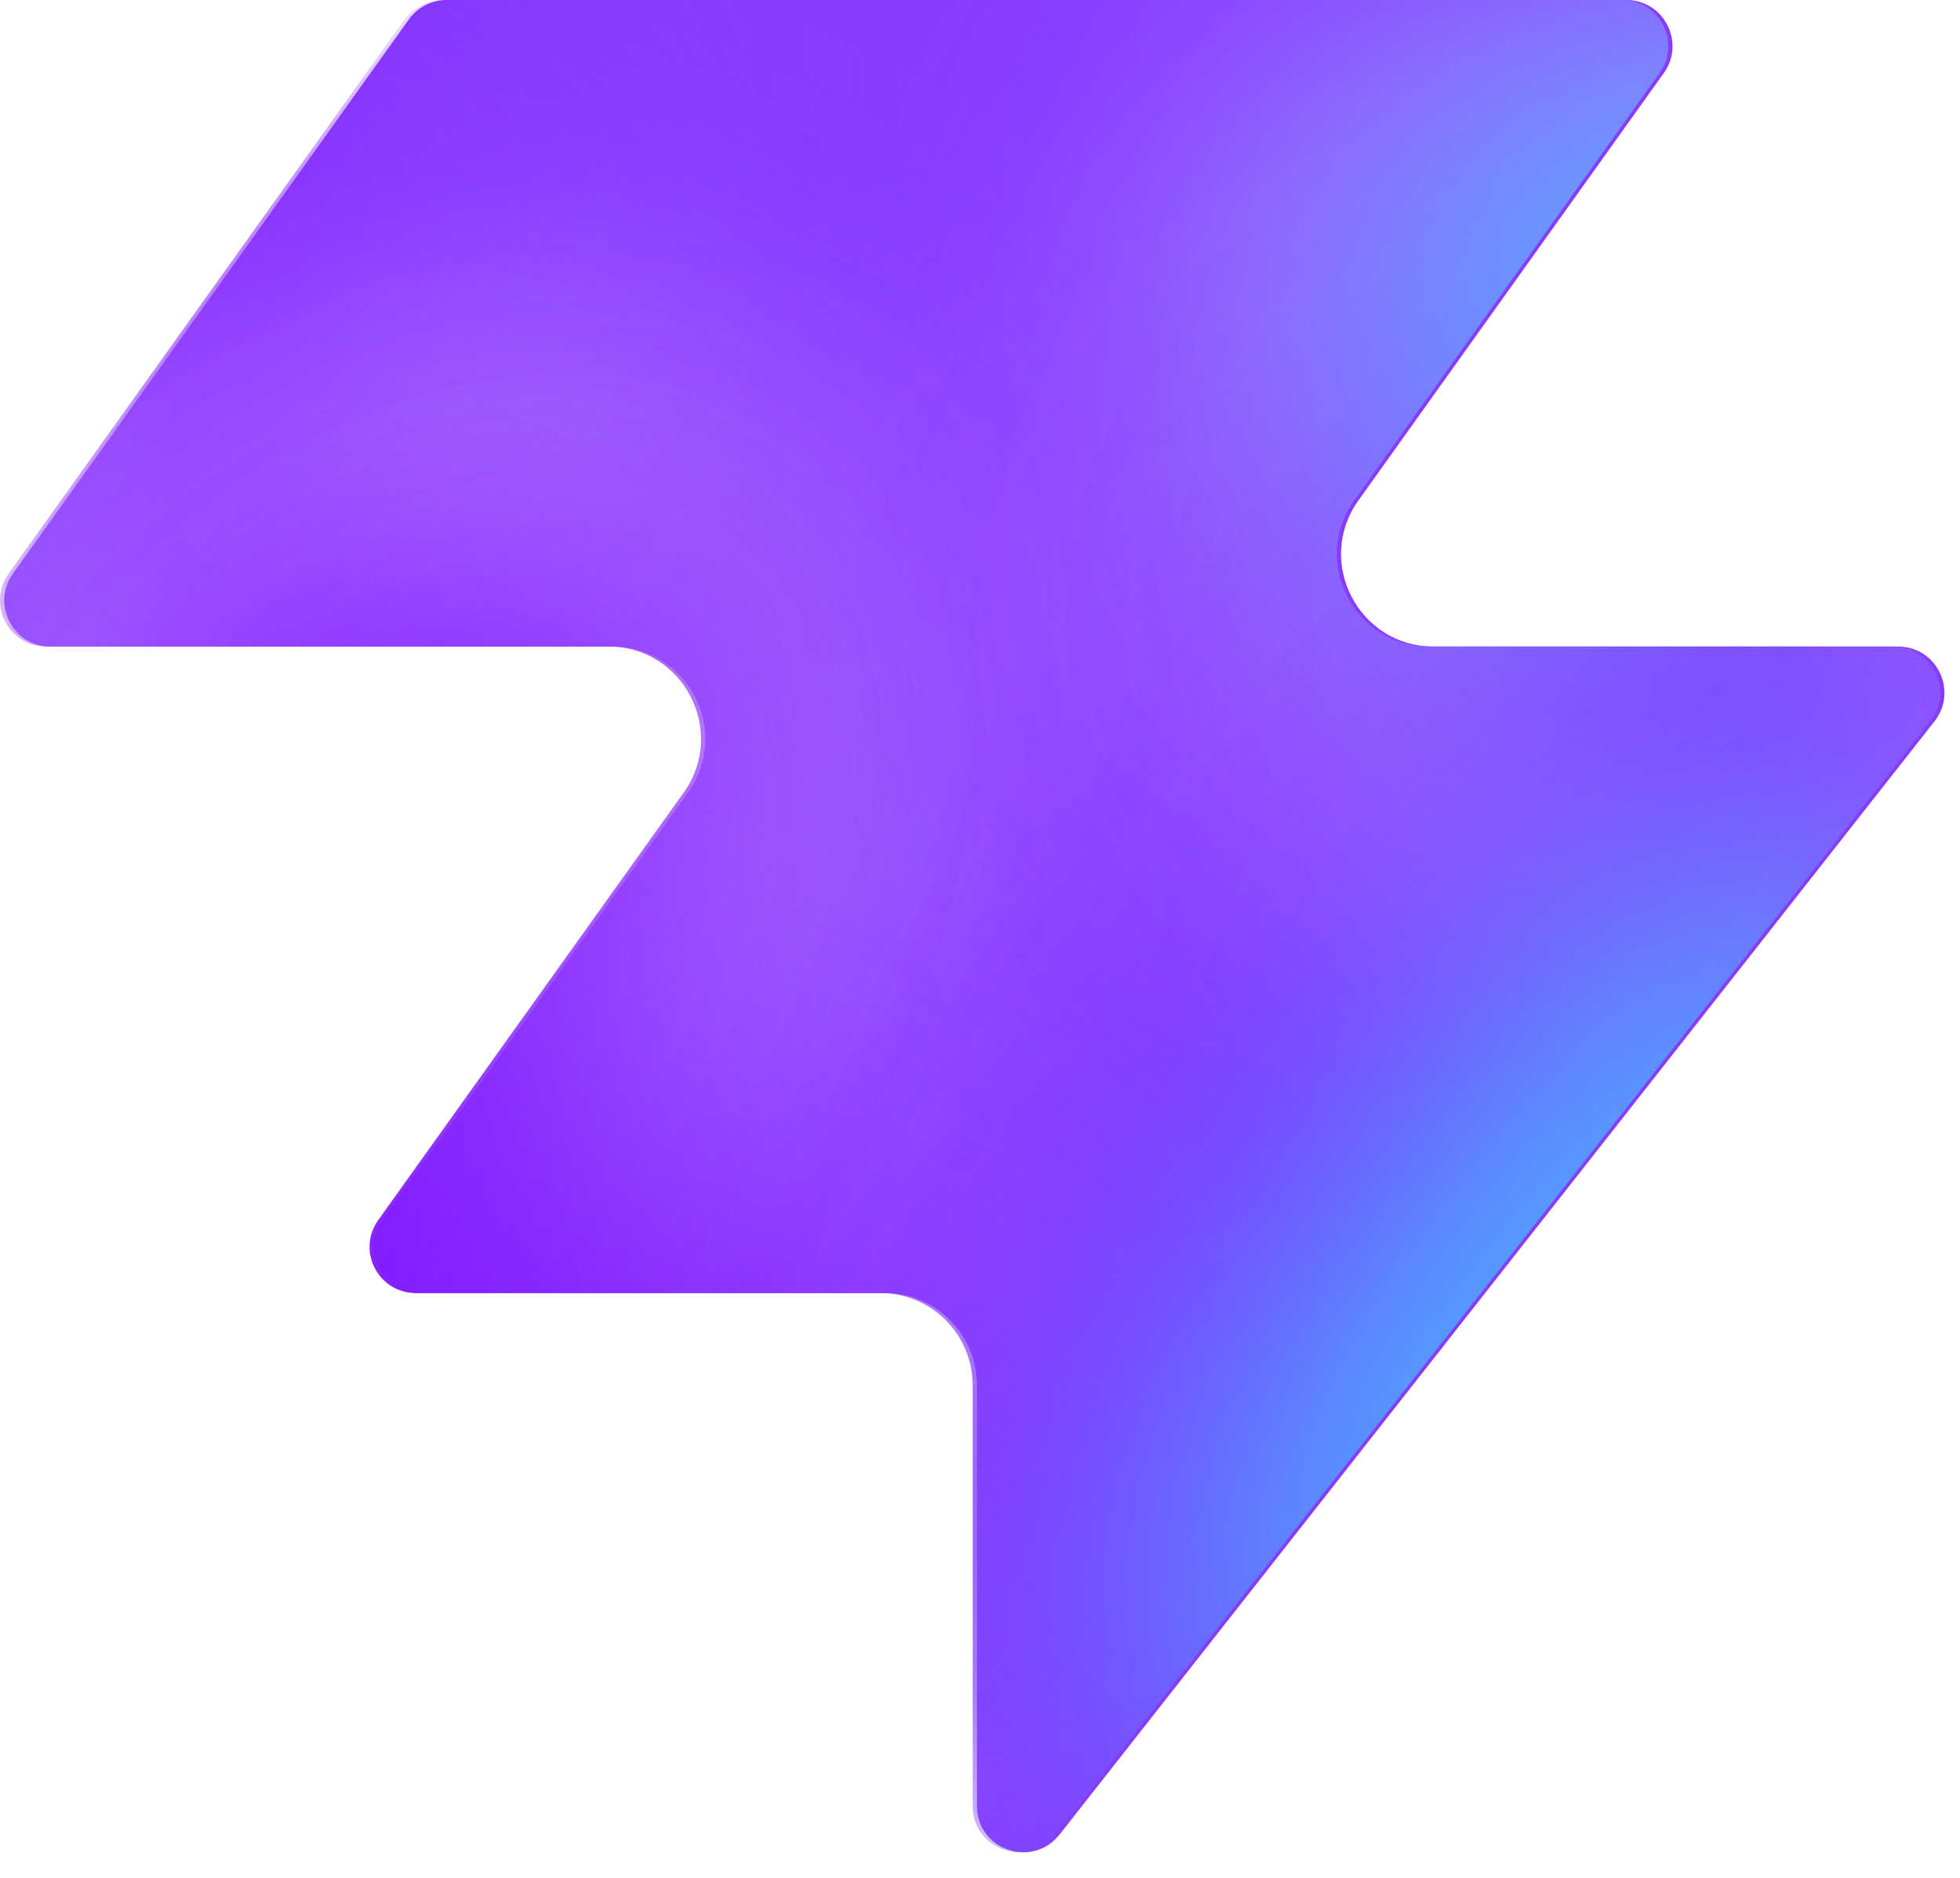
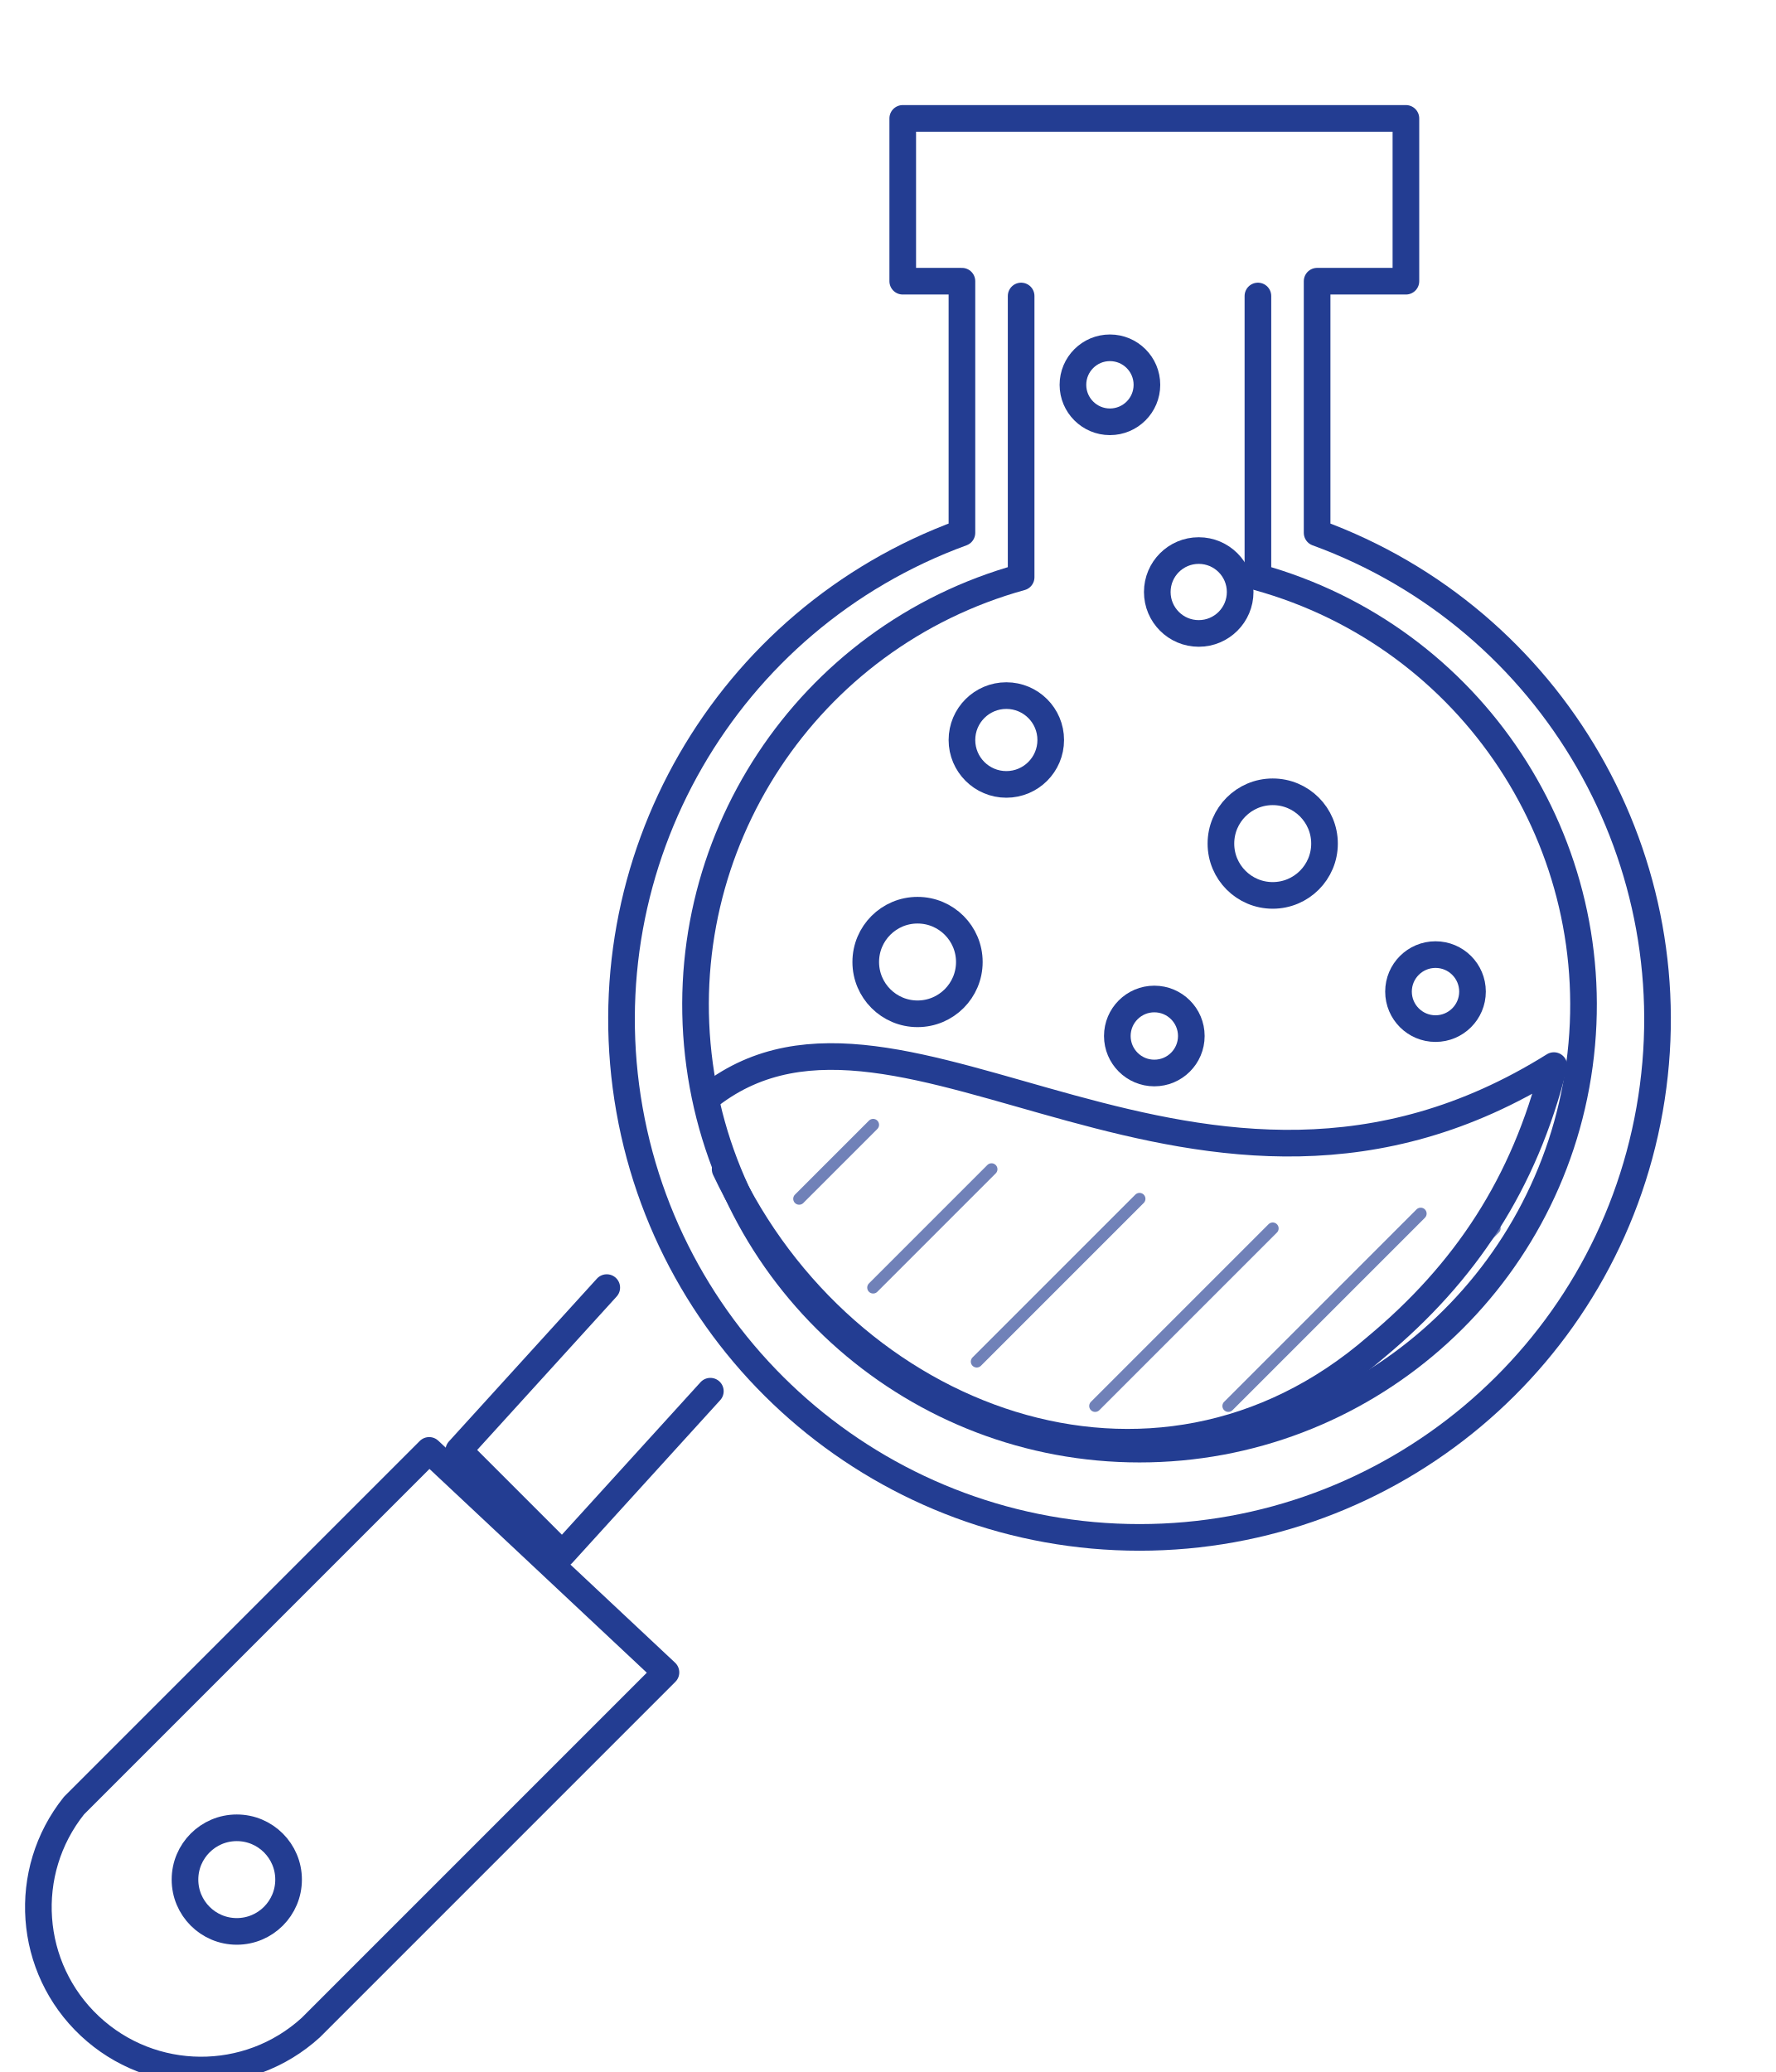
- <svg xmlns="http://www.w3.org/2000/svg" width="48" height="46" fill="none" viewBox="0 0 48 46">
-   <path fill="#863bff" d="M25.946 44.938c-.664.845-2.021.375-2.021-.698V33.937a2.26 2.26 0 0 0-2.262-2.262H10.287c-.92 0-1.456-1.04-.92-1.788l7.48-10.471c1.07-1.497 0-3.578-1.842-3.578H1.237c-.92 0-1.456-1.04-.92-1.788L10.013.474c.214-.297.556-.474.92-.474h28.894c.92 0 1.456 1.04.92 1.788l-7.48 10.471c-1.07 1.498 0 3.579 1.842 3.579h11.377c.943 0 1.473 1.088.89 1.83L25.947 44.94z" style="fill:#863bff;fill:color(display-p3 .525 .23 1);fill-opacity:1" />
-   <mask id="a" width="48" height="46" x="0" y="0" maskUnits="userSpaceOnUse" style="mask-type:alpha">
-     <path fill="#000" d="M25.842 44.938c-.664.844-2.021.375-2.021-.698V33.937a2.26 2.26 0 0 0-2.262-2.262H10.183c-.92 0-1.456-1.04-.92-1.788l7.48-10.471c1.07-1.498 0-3.579-1.842-3.579H1.133c-.92 0-1.456-1.04-.92-1.787L9.91.473c.214-.297.556-.474.92-.474h28.894c.92 0 1.456 1.04.92 1.788l-7.48 10.471c-1.07 1.498 0 3.578 1.842 3.578h11.377c.943 0 1.473 1.088.89 1.832L25.843 44.94z" style="fill:#000;fill-opacity:1" />
-   </mask>
-   <g mask="url(#a)">
-     <g filter="url(#b)">
-       <ellipse cx="5.508" cy="14.704" fill="#ede6ff" rx="5.508" ry="14.704" style="fill:#ede6ff;fill:color(display-p3 .927 .903 1);fill-opacity:1" transform="matrix(.00324 1 1 -.00324 -4.47 31.516)" />
+ <svg xmlns="http://www.w3.org/2000/svg" viewBox="0 0 120 140" fill="none">
+   <g stroke="#233D92" stroke-width="1.8" stroke-linecap="round" stroke-linejoin="round">
+     <path d="M61 8h34v11h-6v17a35 35 0 1 1-24 0V19h-4Z" />
+     <path d="M69 20v19a30 30 0 1 0 16 0V20" />
+     <path d="m48 94-10 11-7-7 10-11M29 98l16 15-24 24a11 11 0 0 1-16-15Z" />
+     <circle cx="16" cy="127" r="3.5" />
+     <path d="M48 74c13-10 33 13 57-2M49 79c8 17 29 25 44 12 6-5 10-11 12-19" />
+     <g stroke-width=".8" opacity=".65">
+       <path d="m54 81 5-5m0 11 8-8m-1 13 11-11m-3 14 12-12m-3 12 13-13m-4 10 9-9" />
    </g>
-     <g filter="url(#c)">
-       <ellipse cx="10.399" cy="29.851" fill="#ede6ff" rx="10.399" ry="29.851" style="fill:#ede6ff;fill:color(display-p3 .927 .903 1);fill-opacity:1" transform="matrix(.00324 1 1 -.00324 -39.328 7.883)" />
-     </g>
-     <g filter="url(#d)">
-       <ellipse cx="5.508" cy="30.487" fill="#7e14ff" rx="5.508" ry="30.487" style="fill:#7e14ff;fill:color(display-p3 .492 .077 1);fill-opacity:1" transform="rotate(89.814 -25.913 -14.639)scale(1 -1)" />
-     </g>
-     <g filter="url(#e)">
-       <ellipse cx="5.508" cy="30.599" fill="#7e14ff" rx="5.508" ry="30.599" style="fill:#7e14ff;fill:color(display-p3 .492 .077 1);fill-opacity:1" transform="rotate(89.814 -32.644 -3.334)scale(1 -1)" />
-     </g>
-     <g filter="url(#f)">
-       <ellipse cx="5.508" cy="30.599" fill="#7e14ff" rx="5.508" ry="30.599" style="fill:#7e14ff;fill:color(display-p3 .492 .077 1);fill-opacity:1" transform="matrix(.00324 1 1 -.00324 -34.34 30.47)" />
-     </g>
-     <g filter="url(#g)">
-       <ellipse cx="14.072" cy="22.078" fill="#ede6ff" rx="14.072" ry="22.078" style="fill:#ede6ff;fill:color(display-p3 .927 .903 1);fill-opacity:1" transform="rotate(93.35 24.506 48.493)scale(-1 1)" />
-     </g>
-     <g filter="url(#h)">
-       <ellipse cx="3.47" cy="21.501" fill="#7e14ff" rx="3.47" ry="21.501" style="fill:#7e14ff;fill:color(display-p3 .492 .077 1);fill-opacity:1" transform="rotate(89.009 28.708 47.59)scale(-1 1)" />
-     </g>
-     <g filter="url(#i)">
-       <ellipse cx="3.47" cy="21.501" fill="#7e14ff" rx="3.47" ry="21.501" style="fill:#7e14ff;fill:color(display-p3 .492 .077 1);fill-opacity:1" transform="rotate(89.009 28.708 47.59)scale(-1 1)" />
-     </g>
-     <g filter="url(#j)">
-       <ellipse cx=".387" cy="8.972" fill="#7e14ff" rx="4.407" ry="29.108" style="fill:#7e14ff;fill:color(display-p3 .492 .077 1);fill-opacity:1" transform="rotate(39.51 .387 8.972)" />
-     </g>
-     <g filter="url(#k)">
-       <ellipse cx="47.523" cy="-6.092" fill="#7e14ff" rx="4.407" ry="29.108" style="fill:#7e14ff;fill:color(display-p3 .492 .077 1);fill-opacity:1" transform="rotate(37.892 47.523 -6.092)" />
-     </g>
-     <g filter="url(#l)">
-       <ellipse cx="41.412" cy="6.333" fill="#47bfff" rx="5.971" ry="9.665" style="fill:#47bfff;fill:color(display-p3 .28 .748 1);fill-opacity:1" transform="rotate(37.892 41.412 6.333)" />
-     </g>
-     <g filter="url(#m)">
-       <ellipse cx="-1.879" cy="38.332" fill="#7e14ff" rx="4.407" ry="29.108" style="fill:#7e14ff;fill:color(display-p3 .492 .077 1);fill-opacity:1" transform="rotate(37.892 -1.88 38.332)" />
-     </g>
-     <g filter="url(#n)">
-       <ellipse cx="-1.879" cy="38.332" fill="#7e14ff" rx="4.407" ry="29.108" style="fill:#7e14ff;fill:color(display-p3 .492 .077 1);fill-opacity:1" transform="rotate(37.892 -1.88 38.332)" />
-     </g>
-     <g filter="url(#o)">
-       <ellipse cx="35.651" cy="29.907" fill="#7e14ff" rx="4.407" ry="29.108" style="fill:#7e14ff;fill:color(display-p3 .492 .077 1);fill-opacity:1" transform="rotate(37.892 35.651 29.907)" />
-     </g>
-     <g filter="url(#p)">
-       <ellipse cx="38.418" cy="32.4" fill="#47bfff" rx="5.971" ry="15.297" style="fill:#47bfff;fill:color(display-p3 .28 .748 1);fill-opacity:1" transform="rotate(37.892 38.418 32.4)" />
-     </g>
+     <circle cx="75" cy="26" r="2.5" />
+     <circle cx="81" cy="40" r="2.8" />
+     <circle cx="68" cy="50" r="3" />
+     <circle cx="86" cy="57" r="3.5" />
+     <circle cx="62" cy="65" r="3.5" />
+     <circle cx="78" cy="70" r="2.5" />
+     <circle cx="97" cy="67" r="2.5" />
  </g>
-   <defs>
-     <filter id="b" width="60.045" height="41.654" x="-19.77" y="16.149" color-interpolation-filters="sRGB" filterUnits="userSpaceOnUse">
-       <feFlood flood-opacity="0" result="BackgroundImageFix" />
-       <feBlend in="SourceGraphic" in2="BackgroundImageFix" result="shape" />
-       <feGaussianBlur result="effect1_foregroundBlur_2002_17158" stdDeviation="7.659" />
-     </filter>
-     <filter id="c" width="90.34" height="51.437" x="-54.613" y="-7.533" color-interpolation-filters="sRGB" filterUnits="userSpaceOnUse">
-       <feFlood flood-opacity="0" result="BackgroundImageFix" />
-       <feBlend in="SourceGraphic" in2="BackgroundImageFix" result="shape" />
-       <feGaussianBlur result="effect1_foregroundBlur_2002_17158" stdDeviation="7.659" />
-     </filter>
-     <filter id="d" width="79.355" height="29.4" x="-49.64" y="2.03" color-interpolation-filters="sRGB" filterUnits="userSpaceOnUse">
-       <feFlood flood-opacity="0" result="BackgroundImageFix" />
-       <feBlend in="SourceGraphic" in2="BackgroundImageFix" result="shape" />
-       <feGaussianBlur result="effect1_foregroundBlur_2002_17158" stdDeviation="4.596" />
-     </filter>
-     <filter id="e" width="79.579" height="29.4" x="-45.045" y="20.029" color-interpolation-filters="sRGB" filterUnits="userSpaceOnUse">
-       <feFlood flood-opacity="0" result="BackgroundImageFix" />
-       <feBlend in="SourceGraphic" in2="BackgroundImageFix" result="shape" />
-       <feGaussianBlur result="effect1_foregroundBlur_2002_17158" stdDeviation="4.596" />
-     </filter>
-     <filter id="f" width="79.579" height="29.4" x="-43.513" y="21.178" color-interpolation-filters="sRGB" filterUnits="userSpaceOnUse">
-       <feFlood flood-opacity="0" result="BackgroundImageFix" />
-       <feBlend in="SourceGraphic" in2="BackgroundImageFix" result="shape" />
-       <feGaussianBlur result="effect1_foregroundBlur_2002_17158" stdDeviation="4.596" />
-     </filter>
-     <filter id="g" width="74.749" height="58.852" x="15.756" y="-17.901" color-interpolation-filters="sRGB" filterUnits="userSpaceOnUse">
-       <feFlood flood-opacity="0" result="BackgroundImageFix" />
-       <feBlend in="SourceGraphic" in2="BackgroundImageFix" result="shape" />
-       <feGaussianBlur result="effect1_foregroundBlur_2002_17158" stdDeviation="7.659" />
-     </filter>
-     <filter id="h" width="61.377" height="25.362" x="23.548" y="2.284" color-interpolation-filters="sRGB" filterUnits="userSpaceOnUse">
-       <feFlood flood-opacity="0" result="BackgroundImageFix" />
-       <feBlend in="SourceGraphic" in2="BackgroundImageFix" result="shape" />
-       <feGaussianBlur result="effect1_foregroundBlur_2002_17158" stdDeviation="4.596" />
-     </filter>
-     <filter id="i" width="61.377" height="25.362" x="23.548" y="2.284" color-interpolation-filters="sRGB" filterUnits="userSpaceOnUse">
-       <feFlood flood-opacity="0" result="BackgroundImageFix" />
-       <feBlend in="SourceGraphic" in2="BackgroundImageFix" result="shape" />
-       <feGaussianBlur result="effect1_foregroundBlur_2002_17158" stdDeviation="4.596" />
-     </filter>
-     <filter id="j" width="56.045" height="63.649" x="-27.636" y="-22.853" color-interpolation-filters="sRGB" filterUnits="userSpaceOnUse">
-       <feFlood flood-opacity="0" result="BackgroundImageFix" />
-       <feBlend in="SourceGraphic" in2="BackgroundImageFix" result="shape" />
-       <feGaussianBlur result="effect1_foregroundBlur_2002_17158" stdDeviation="4.596" />
-     </filter>
-     <filter id="k" width="54.814" height="64.646" x="20.116" y="-38.415" color-interpolation-filters="sRGB" filterUnits="userSpaceOnUse">
-       <feFlood flood-opacity="0" result="BackgroundImageFix" />
-       <feBlend in="SourceGraphic" in2="BackgroundImageFix" result="shape" />
-       <feGaussianBlur result="effect1_foregroundBlur_2002_17158" stdDeviation="4.596" />
-     </filter>
-     <filter id="l" width="33.541" height="35.313" x="24.641" y="-11.323" color-interpolation-filters="sRGB" filterUnits="userSpaceOnUse">
-       <feFlood flood-opacity="0" result="BackgroundImageFix" />
-       <feBlend in="SourceGraphic" in2="BackgroundImageFix" result="shape" />
-       <feGaussianBlur result="effect1_foregroundBlur_2002_17158" stdDeviation="4.596" />
-     </filter>
-     <filter id="m" width="54.814" height="64.646" x="-29.286" y="6.009" color-interpolation-filters="sRGB" filterUnits="userSpaceOnUse">
-       <feFlood flood-opacity="0" result="BackgroundImageFix" />
-       <feBlend in="SourceGraphic" in2="BackgroundImageFix" result="shape" />
-       <feGaussianBlur result="effect1_foregroundBlur_2002_17158" stdDeviation="4.596" />
-     </filter>
-     <filter id="n" width="54.814" height="64.646" x="-29.286" y="6.009" color-interpolation-filters="sRGB" filterUnits="userSpaceOnUse">
-       <feFlood flood-opacity="0" result="BackgroundImageFix" />
-       <feBlend in="SourceGraphic" in2="BackgroundImageFix" result="shape" />
-       <feGaussianBlur result="effect1_foregroundBlur_2002_17158" stdDeviation="4.596" />
-     </filter>
-     <filter id="o" width="54.814" height="64.646" x="8.244" y="-2.416" color-interpolation-filters="sRGB" filterUnits="userSpaceOnUse">
-       <feFlood flood-opacity="0" result="BackgroundImageFix" />
-       <feBlend in="SourceGraphic" in2="BackgroundImageFix" result="shape" />
-       <feGaussianBlur result="effect1_foregroundBlur_2002_17158" stdDeviation="4.596" />
-     </filter>
-     <filter id="p" width="39.409" height="43.623" x="18.713" y="10.588" color-interpolation-filters="sRGB" filterUnits="userSpaceOnUse">
-       <feFlood flood-opacity="0" result="BackgroundImageFix" />
-       <feBlend in="SourceGraphic" in2="BackgroundImageFix" result="shape" />
-       <feGaussianBlur result="effect1_foregroundBlur_2002_17158" stdDeviation="4.596" />
-     </filter>
-   </defs>
</svg>
